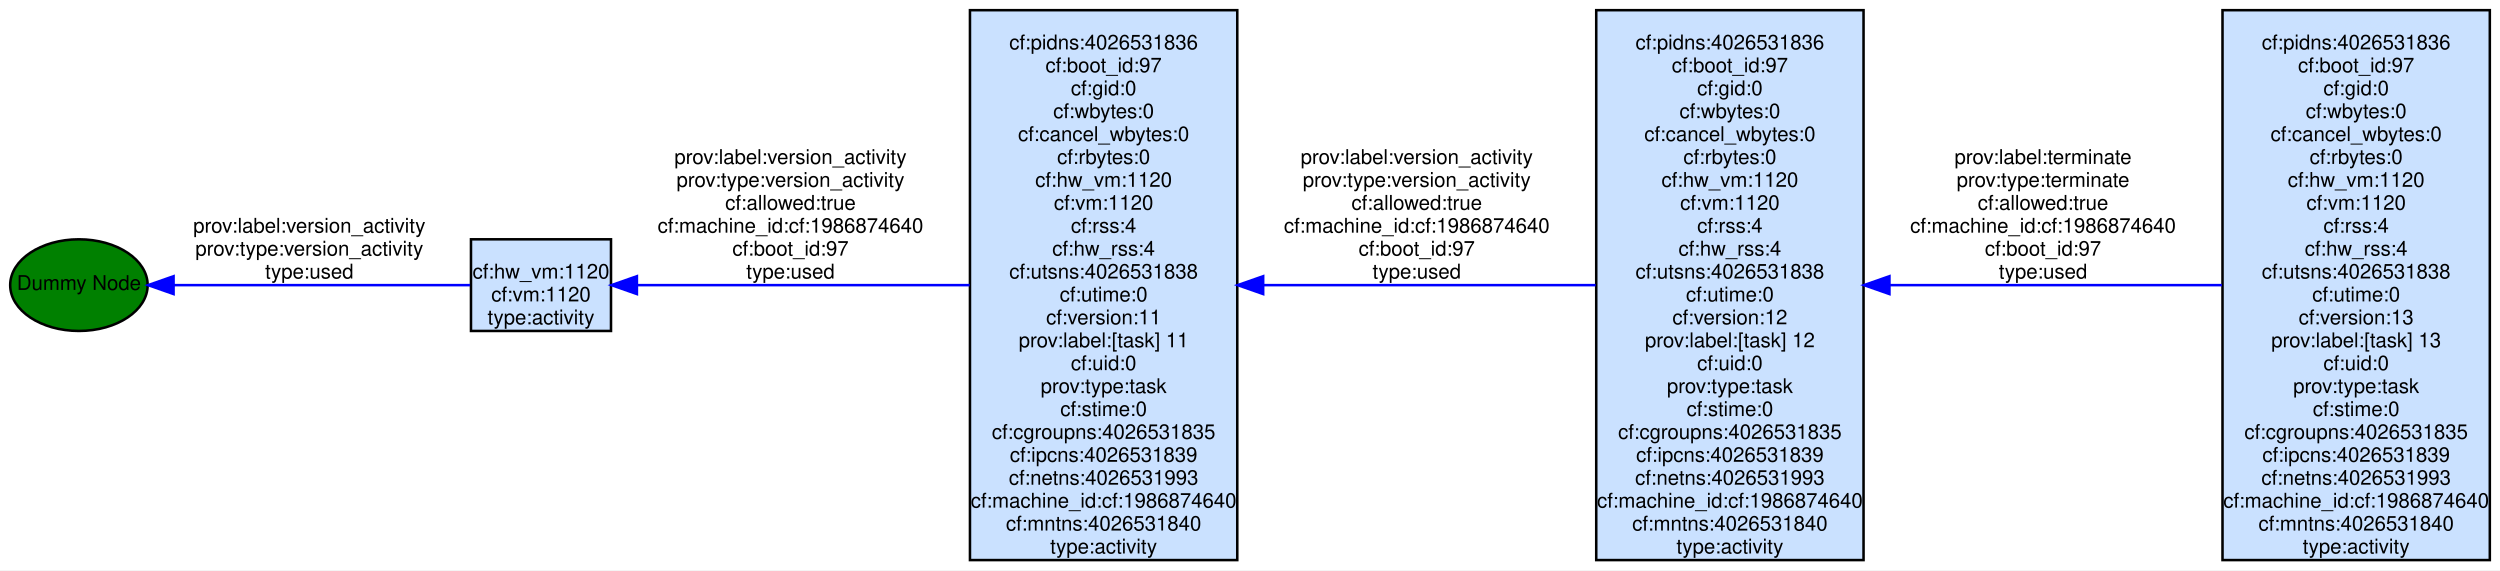
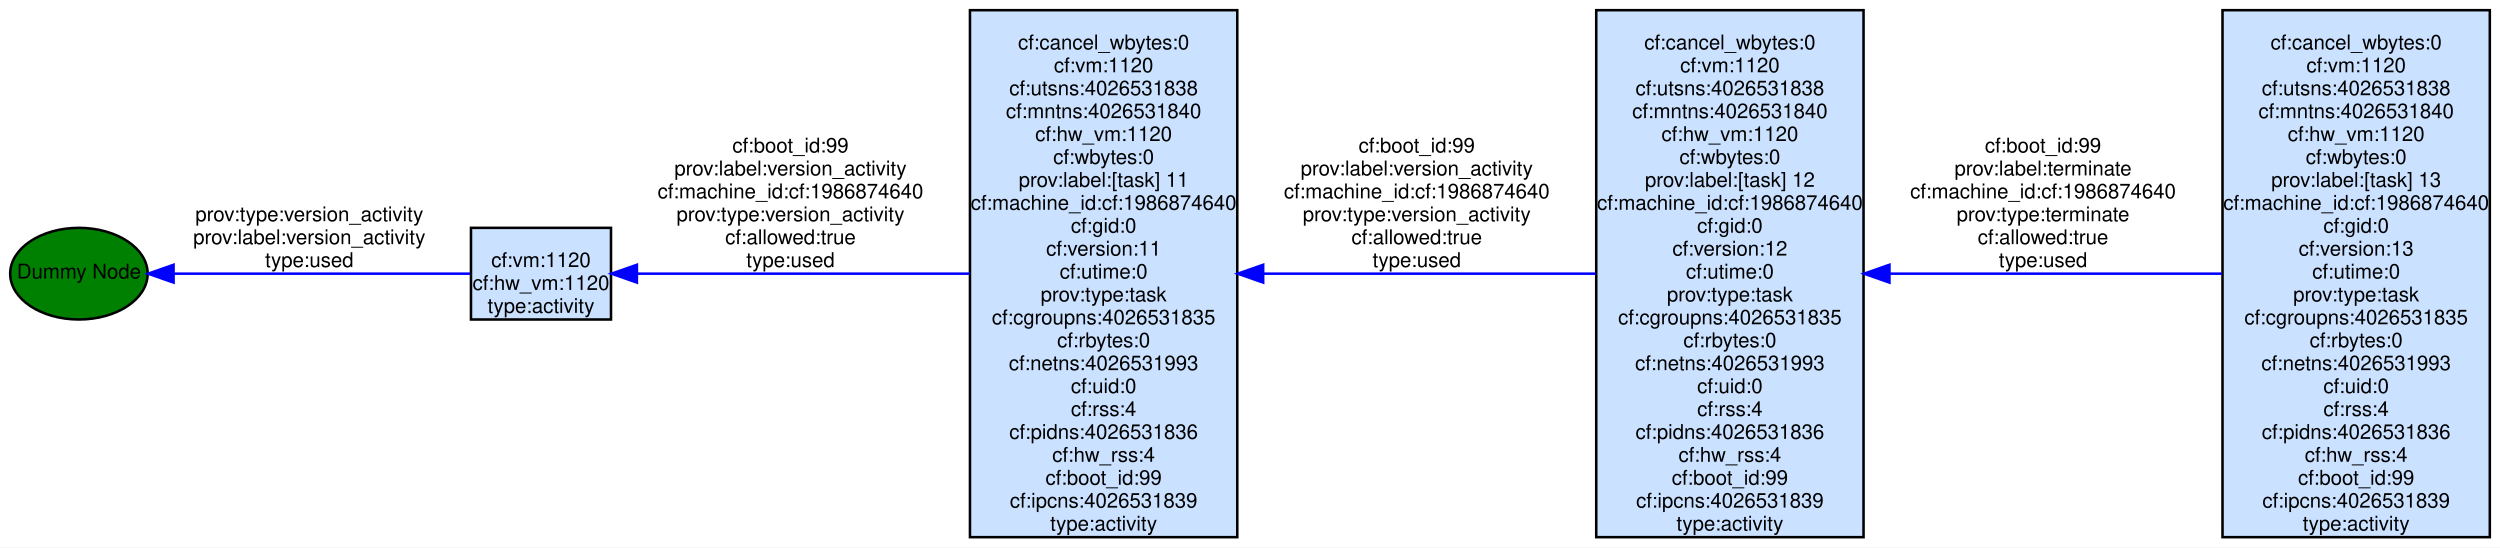
- <svg xmlns="http://www.w3.org/2000/svg" width="982pt" height="224pt" viewBox="0.00 0.00 982.00 224.00">
-   <g id="graph0" class="graph" transform="scale(1 1) rotate(0) translate(4 220)">
-     <polygon fill="white" stroke="none" points="-4,4 -4,-220 978,-220 978,4 -4,4" />
+ <svg xmlns="http://www.w3.org/2000/svg" width="982pt" height="215pt" viewBox="0.00 0.00 982.00 215.00">
+   <g id="graph0" class="graph" transform="scale(1 1) rotate(0) translate(4 211)">
+     <polygon fill="white" stroke="none" points="-4,4 -4,-211 978,-211 978,4 -4,4" />
    <g id="node1" class="node">
-       <ellipse fill="green" stroke="black" cx="27" cy="-108" rx="27" ry="18" />
-       <text text-anchor="middle" x="27" y="-106.1" font-family="Helvetica,sans-Serif" font-size="8.00">Dummy Node</text>
+       <polygon fill="#cae1ff" stroke="black" points="482,-207 377,-207 377,-0 482,-0 482,-207" />
+       <text text-anchor="middle" x="429.5" y="-191.6" font-family="Helvetica,sans-Serif" font-size="8.00">cf:cancel_wbytes:0</text>
+       <text text-anchor="middle" x="429.5" y="-182.6" font-family="Helvetica,sans-Serif" font-size="8.00">cf:vm:1120</text>
+       <text text-anchor="middle" x="429.5" y="-173.6" font-family="Helvetica,sans-Serif" font-size="8.00">cf:utsns:4026531838</text>
+       <text text-anchor="middle" x="429.5" y="-164.6" font-family="Helvetica,sans-Serif" font-size="8.00">cf:mntns:4026531840</text>
+       <text text-anchor="middle" x="429.5" y="-155.6" font-family="Helvetica,sans-Serif" font-size="8.00">cf:hw_vm:1120</text>
+       <text text-anchor="middle" x="429.5" y="-146.6" font-family="Helvetica,sans-Serif" font-size="8.00">cf:wbytes:0</text>
+       <text text-anchor="middle" x="429.5" y="-137.6" font-family="Helvetica,sans-Serif" font-size="8.00">prov:label:[task] 11</text>
+       <text text-anchor="middle" x="429.5" y="-128.6" font-family="Helvetica,sans-Serif" font-size="8.00">cf:machine_id:cf:1986874640</text>
+       <text text-anchor="middle" x="429.5" y="-119.6" font-family="Helvetica,sans-Serif" font-size="8.00">cf:gid:0</text>
+       <text text-anchor="middle" x="429.5" y="-110.6" font-family="Helvetica,sans-Serif" font-size="8.00">cf:version:11</text>
+       <text text-anchor="middle" x="429.5" y="-101.6" font-family="Helvetica,sans-Serif" font-size="8.00">cf:utime:0</text>
+       <text text-anchor="middle" x="429.5" y="-92.6" font-family="Helvetica,sans-Serif" font-size="8.00">prov:type:task</text>
+       <text text-anchor="middle" x="429.5" y="-83.6" font-family="Helvetica,sans-Serif" font-size="8.00">cf:cgroupns:4026531835</text>
+       <text text-anchor="middle" x="429.5" y="-74.6" font-family="Helvetica,sans-Serif" font-size="8.00">cf:rbytes:0</text>
+       <text text-anchor="middle" x="429.5" y="-65.6" font-family="Helvetica,sans-Serif" font-size="8.00">cf:netns:4026531993</text>
+       <text text-anchor="middle" x="429.5" y="-56.6" font-family="Helvetica,sans-Serif" font-size="8.00">cf:uid:0</text>
+       <text text-anchor="middle" x="429.5" y="-47.6" font-family="Helvetica,sans-Serif" font-size="8.00">cf:rss:4</text>
+       <text text-anchor="middle" x="429.5" y="-38.6" font-family="Helvetica,sans-Serif" font-size="8.00">cf:pidns:4026531836</text>
+       <text text-anchor="middle" x="429.5" y="-29.6" font-family="Helvetica,sans-Serif" font-size="8.00">cf:hw_rss:4</text>
+       <text text-anchor="middle" x="429.5" y="-20.6" font-family="Helvetica,sans-Serif" font-size="8.00">cf:boot_id:99</text>
+       <text text-anchor="middle" x="429.5" y="-11.6" font-family="Helvetica,sans-Serif" font-size="8.00">cf:ipcns:4026531839</text>
+       <text text-anchor="middle" x="429.5" y="-2.6" font-family="Helvetica,sans-Serif" font-size="8.00">type:activity</text>
+     </g>
+     <g id="node3" class="node">
+       <polygon fill="#cae1ff" stroke="black" points="236,-121.5 181,-121.5 181,-85.5 236,-85.5 236,-121.5" />
+       <text text-anchor="middle" x="208.5" y="-106.1" font-family="Helvetica,sans-Serif" font-size="8.00">cf:vm:1120</text>
+       <text text-anchor="middle" x="208.5" y="-97.1" font-family="Helvetica,sans-Serif" font-size="8.00">cf:hw_vm:1120</text>
+       <text text-anchor="middle" x="208.5" y="-88.1" font-family="Helvetica,sans-Serif" font-size="8.00">type:activity</text>
+     </g>
+     <g id="edge2" class="edge">
+       <path fill="none" stroke="blue" d="M376.877,-103.5C336.709,-103.5 281.959,-103.5 246.18,-103.5" />
+       <polygon fill="blue" stroke="blue" points="246.172,-100 236.172,-103.5 246.172,-107 246.172,-100" />
+       <text text-anchor="middle" x="306.5" y="-151.1" font-family="Helvetica,sans-Serif" font-size="8.00">cf:boot_id:99</text>
+       <text text-anchor="middle" x="306.5" y="-142.1" font-family="Helvetica,sans-Serif" font-size="8.00">prov:label:version_activity</text>
+       <text text-anchor="middle" x="306.5" y="-133.1" font-family="Helvetica,sans-Serif" font-size="8.00">cf:machine_id:cf:1986874640</text>
+       <text text-anchor="middle" x="306.5" y="-124.1" font-family="Helvetica,sans-Serif" font-size="8.00">prov:type:version_activity</text>
+       <text text-anchor="middle" x="306.5" y="-115.1" font-family="Helvetica,sans-Serif" font-size="8.00">cf:allowed:true</text>
+       <text text-anchor="middle" x="306.5" y="-106.1" font-family="Helvetica,sans-Serif" font-size="8.00">type:used</text>
    </g>
    <g id="node2" class="node">
-       <polygon fill="#cae1ff" stroke="black" points="974,-216 869,-216 869,-0 974,-0 974,-216" />
-       <text text-anchor="middle" x="921.5" y="-200.6" font-family="Helvetica,sans-Serif" font-size="8.00">cf:pidns:4026531836</text>
-       <text text-anchor="middle" x="921.5" y="-191.6" font-family="Helvetica,sans-Serif" font-size="8.00">cf:boot_id:97</text>
-       <text text-anchor="middle" x="921.5" y="-182.6" font-family="Helvetica,sans-Serif" font-size="8.00">cf:gid:0</text>
-       <text text-anchor="middle" x="921.5" y="-173.6" font-family="Helvetica,sans-Serif" font-size="8.00">cf:wbytes:0</text>
-       <text text-anchor="middle" x="921.5" y="-164.6" font-family="Helvetica,sans-Serif" font-size="8.00">cf:cancel_wbytes:0</text>
-       <text text-anchor="middle" x="921.5" y="-155.6" font-family="Helvetica,sans-Serif" font-size="8.00">cf:rbytes:0</text>
-       <text text-anchor="middle" x="921.5" y="-146.6" font-family="Helvetica,sans-Serif" font-size="8.00">cf:hw_vm:1120</text>
-       <text text-anchor="middle" x="921.5" y="-137.6" font-family="Helvetica,sans-Serif" font-size="8.00">cf:vm:1120</text>
-       <text text-anchor="middle" x="921.5" y="-128.6" font-family="Helvetica,sans-Serif" font-size="8.00">cf:rss:4</text>
-       <text text-anchor="middle" x="921.5" y="-119.6" font-family="Helvetica,sans-Serif" font-size="8.00">cf:hw_rss:4</text>
-       <text text-anchor="middle" x="921.5" y="-110.6" font-family="Helvetica,sans-Serif" font-size="8.00">cf:utsns:4026531838</text>
+       <polygon fill="#cae1ff" stroke="black" points="728,-207 623,-207 623,-0 728,-0 728,-207" />
+       <text text-anchor="middle" x="675.5" y="-191.6" font-family="Helvetica,sans-Serif" font-size="8.00">cf:cancel_wbytes:0</text>
+       <text text-anchor="middle" x="675.5" y="-182.6" font-family="Helvetica,sans-Serif" font-size="8.00">cf:vm:1120</text>
+       <text text-anchor="middle" x="675.5" y="-173.6" font-family="Helvetica,sans-Serif" font-size="8.00">cf:utsns:4026531838</text>
+       <text text-anchor="middle" x="675.5" y="-164.6" font-family="Helvetica,sans-Serif" font-size="8.00">cf:mntns:4026531840</text>
+       <text text-anchor="middle" x="675.5" y="-155.6" font-family="Helvetica,sans-Serif" font-size="8.00">cf:hw_vm:1120</text>
+       <text text-anchor="middle" x="675.5" y="-146.6" font-family="Helvetica,sans-Serif" font-size="8.00">cf:wbytes:0</text>
+       <text text-anchor="middle" x="675.5" y="-137.6" font-family="Helvetica,sans-Serif" font-size="8.00">prov:label:[task] 12</text>
+       <text text-anchor="middle" x="675.5" y="-128.6" font-family="Helvetica,sans-Serif" font-size="8.00">cf:machine_id:cf:1986874640</text>
+       <text text-anchor="middle" x="675.5" y="-119.6" font-family="Helvetica,sans-Serif" font-size="8.00">cf:gid:0</text>
+       <text text-anchor="middle" x="675.5" y="-110.6" font-family="Helvetica,sans-Serif" font-size="8.00">cf:version:12</text>
+       <text text-anchor="middle" x="675.5" y="-101.6" font-family="Helvetica,sans-Serif" font-size="8.00">cf:utime:0</text>
+       <text text-anchor="middle" x="675.5" y="-92.6" font-family="Helvetica,sans-Serif" font-size="8.00">prov:type:task</text>
+       <text text-anchor="middle" x="675.5" y="-83.6" font-family="Helvetica,sans-Serif" font-size="8.00">cf:cgroupns:4026531835</text>
+       <text text-anchor="middle" x="675.5" y="-74.6" font-family="Helvetica,sans-Serif" font-size="8.00">cf:rbytes:0</text>
+       <text text-anchor="middle" x="675.5" y="-65.6" font-family="Helvetica,sans-Serif" font-size="8.00">cf:netns:4026531993</text>
+       <text text-anchor="middle" x="675.5" y="-56.6" font-family="Helvetica,sans-Serif" font-size="8.00">cf:uid:0</text>
+       <text text-anchor="middle" x="675.5" y="-47.6" font-family="Helvetica,sans-Serif" font-size="8.00">cf:rss:4</text>
+       <text text-anchor="middle" x="675.5" y="-38.6" font-family="Helvetica,sans-Serif" font-size="8.00">cf:pidns:4026531836</text>
+       <text text-anchor="middle" x="675.5" y="-29.6" font-family="Helvetica,sans-Serif" font-size="8.00">cf:hw_rss:4</text>
+       <text text-anchor="middle" x="675.5" y="-20.6" font-family="Helvetica,sans-Serif" font-size="8.00">cf:boot_id:99</text>
+       <text text-anchor="middle" x="675.5" y="-11.6" font-family="Helvetica,sans-Serif" font-size="8.00">cf:ipcns:4026531839</text>
+       <text text-anchor="middle" x="675.5" y="-2.6" font-family="Helvetica,sans-Serif" font-size="8.00">type:activity</text>
+     </g>
+     <g id="edge4" class="edge">
+       <path fill="none" stroke="blue" d="M622.754,-103.5C584.662,-103.5 532.709,-103.5 492.413,-103.5" />
+       <polygon fill="blue" stroke="blue" points="492.172,-100 482.172,-103.5 492.171,-107 492.172,-100" />
+       <text text-anchor="middle" x="552.5" y="-151.1" font-family="Helvetica,sans-Serif" font-size="8.00">cf:boot_id:99</text>
+       <text text-anchor="middle" x="552.5" y="-142.1" font-family="Helvetica,sans-Serif" font-size="8.00">prov:label:version_activity</text>
+       <text text-anchor="middle" x="552.5" y="-133.1" font-family="Helvetica,sans-Serif" font-size="8.00">cf:machine_id:cf:1986874640</text>
+       <text text-anchor="middle" x="552.5" y="-124.1" font-family="Helvetica,sans-Serif" font-size="8.00">prov:type:version_activity</text>
+       <text text-anchor="middle" x="552.5" y="-115.1" font-family="Helvetica,sans-Serif" font-size="8.00">cf:allowed:true</text>
+       <text text-anchor="middle" x="552.5" y="-106.1" font-family="Helvetica,sans-Serif" font-size="8.00">type:used</text>
+     </g>
+     <g id="node5" class="node">
+       <ellipse fill="green" stroke="black" cx="27" cy="-103.5" rx="27" ry="18" />
+       <text text-anchor="middle" x="27" y="-101.6" font-family="Helvetica,sans-Serif" font-size="8.00">Dummy Node</text>
+     </g>
+     <g id="edge3" class="edge">
+       <path fill="none" stroke="blue" d="M180.627,-103.5C149.694,-103.5 98.736,-103.5 64.297,-103.5" />
+       <polygon fill="blue" stroke="blue" points="64.18,-100 54.18,-103.5 64.18,-107 64.18,-100" />
+       <text text-anchor="middle" x="117.5" y="-124.1" font-family="Helvetica,sans-Serif" font-size="8.00">prov:type:version_activity</text>
+       <text text-anchor="middle" x="117.5" y="-115.1" font-family="Helvetica,sans-Serif" font-size="8.00">prov:label:version_activity</text>
+       <text text-anchor="middle" x="117.5" y="-106.1" font-family="Helvetica,sans-Serif" font-size="8.00">type:used</text>
+     </g>
+     <g id="node4" class="node">
+       <polygon fill="#cae1ff" stroke="black" points="974,-207 869,-207 869,-0 974,-0 974,-207" />
+       <text text-anchor="middle" x="921.5" y="-191.6" font-family="Helvetica,sans-Serif" font-size="8.00">cf:cancel_wbytes:0</text>
+       <text text-anchor="middle" x="921.5" y="-182.6" font-family="Helvetica,sans-Serif" font-size="8.00">cf:vm:1120</text>
+       <text text-anchor="middle" x="921.5" y="-173.6" font-family="Helvetica,sans-Serif" font-size="8.00">cf:utsns:4026531838</text>
+       <text text-anchor="middle" x="921.5" y="-164.6" font-family="Helvetica,sans-Serif" font-size="8.00">cf:mntns:4026531840</text>
+       <text text-anchor="middle" x="921.5" y="-155.6" font-family="Helvetica,sans-Serif" font-size="8.00">cf:hw_vm:1120</text>
+       <text text-anchor="middle" x="921.5" y="-146.6" font-family="Helvetica,sans-Serif" font-size="8.00">cf:wbytes:0</text>
+       <text text-anchor="middle" x="921.5" y="-137.6" font-family="Helvetica,sans-Serif" font-size="8.00">prov:label:[task] 13</text>
+       <text text-anchor="middle" x="921.5" y="-128.6" font-family="Helvetica,sans-Serif" font-size="8.00">cf:machine_id:cf:1986874640</text>
+       <text text-anchor="middle" x="921.5" y="-119.6" font-family="Helvetica,sans-Serif" font-size="8.00">cf:gid:0</text>
+       <text text-anchor="middle" x="921.5" y="-110.6" font-family="Helvetica,sans-Serif" font-size="8.00">cf:version:13</text>
      <text text-anchor="middle" x="921.5" y="-101.6" font-family="Helvetica,sans-Serif" font-size="8.00">cf:utime:0</text>
-       <text text-anchor="middle" x="921.5" y="-92.6" font-family="Helvetica,sans-Serif" font-size="8.00">cf:version:13</text>
-       <text text-anchor="middle" x="921.5" y="-83.6" font-family="Helvetica,sans-Serif" font-size="8.00">prov:label:[task] 13</text>
-       <text text-anchor="middle" x="921.5" y="-74.6" font-family="Helvetica,sans-Serif" font-size="8.00">cf:uid:0</text>
-       <text text-anchor="middle" x="921.5" y="-65.6" font-family="Helvetica,sans-Serif" font-size="8.00">prov:type:task</text>
-       <text text-anchor="middle" x="921.5" y="-56.6" font-family="Helvetica,sans-Serif" font-size="8.00">cf:stime:0</text>
-       <text text-anchor="middle" x="921.5" y="-47.6" font-family="Helvetica,sans-Serif" font-size="8.00">cf:cgroupns:4026531835</text>
-       <text text-anchor="middle" x="921.5" y="-38.6" font-family="Helvetica,sans-Serif" font-size="8.00">cf:ipcns:4026531839</text>
-       <text text-anchor="middle" x="921.5" y="-29.6" font-family="Helvetica,sans-Serif" font-size="8.00">cf:netns:4026531993</text>
-       <text text-anchor="middle" x="921.5" y="-20.6" font-family="Helvetica,sans-Serif" font-size="8.00">cf:machine_id:cf:1986874640</text>
-       <text text-anchor="middle" x="921.5" y="-11.6" font-family="Helvetica,sans-Serif" font-size="8.00">cf:mntns:4026531840</text>
+       <text text-anchor="middle" x="921.5" y="-92.6" font-family="Helvetica,sans-Serif" font-size="8.00">prov:type:task</text>
+       <text text-anchor="middle" x="921.5" y="-83.6" font-family="Helvetica,sans-Serif" font-size="8.00">cf:cgroupns:4026531835</text>
+       <text text-anchor="middle" x="921.5" y="-74.6" font-family="Helvetica,sans-Serif" font-size="8.00">cf:rbytes:0</text>
+       <text text-anchor="middle" x="921.5" y="-65.6" font-family="Helvetica,sans-Serif" font-size="8.00">cf:netns:4026531993</text>
+       <text text-anchor="middle" x="921.5" y="-56.6" font-family="Helvetica,sans-Serif" font-size="8.00">cf:uid:0</text>
+       <text text-anchor="middle" x="921.5" y="-47.6" font-family="Helvetica,sans-Serif" font-size="8.00">cf:rss:4</text>
+       <text text-anchor="middle" x="921.5" y="-38.6" font-family="Helvetica,sans-Serif" font-size="8.00">cf:pidns:4026531836</text>
+       <text text-anchor="middle" x="921.5" y="-29.6" font-family="Helvetica,sans-Serif" font-size="8.00">cf:hw_rss:4</text>
+       <text text-anchor="middle" x="921.5" y="-20.6" font-family="Helvetica,sans-Serif" font-size="8.00">cf:boot_id:99</text>
+       <text text-anchor="middle" x="921.5" y="-11.6" font-family="Helvetica,sans-Serif" font-size="8.00">cf:ipcns:4026531839</text>
      <text text-anchor="middle" x="921.5" y="-2.6" font-family="Helvetica,sans-Serif" font-size="8.00">type:activity</text>
    </g>
-     <g id="node4" class="node">
-       <polygon fill="#cae1ff" stroke="black" points="728,-216 623,-216 623,-0 728,-0 728,-216" />
-       <text text-anchor="middle" x="675.5" y="-200.6" font-family="Helvetica,sans-Serif" font-size="8.00">cf:pidns:4026531836</text>
-       <text text-anchor="middle" x="675.5" y="-191.6" font-family="Helvetica,sans-Serif" font-size="8.00">cf:boot_id:97</text>
-       <text text-anchor="middle" x="675.5" y="-182.6" font-family="Helvetica,sans-Serif" font-size="8.00">cf:gid:0</text>
-       <text text-anchor="middle" x="675.5" y="-173.6" font-family="Helvetica,sans-Serif" font-size="8.00">cf:wbytes:0</text>
-       <text text-anchor="middle" x="675.5" y="-164.6" font-family="Helvetica,sans-Serif" font-size="8.00">cf:cancel_wbytes:0</text>
-       <text text-anchor="middle" x="675.5" y="-155.6" font-family="Helvetica,sans-Serif" font-size="8.00">cf:rbytes:0</text>
-       <text text-anchor="middle" x="675.5" y="-146.6" font-family="Helvetica,sans-Serif" font-size="8.00">cf:hw_vm:1120</text>
-       <text text-anchor="middle" x="675.5" y="-137.6" font-family="Helvetica,sans-Serif" font-size="8.00">cf:vm:1120</text>
-       <text text-anchor="middle" x="675.5" y="-128.6" font-family="Helvetica,sans-Serif" font-size="8.00">cf:rss:4</text>
-       <text text-anchor="middle" x="675.5" y="-119.6" font-family="Helvetica,sans-Serif" font-size="8.00">cf:hw_rss:4</text>
-       <text text-anchor="middle" x="675.5" y="-110.6" font-family="Helvetica,sans-Serif" font-size="8.00">cf:utsns:4026531838</text>
-       <text text-anchor="middle" x="675.5" y="-101.6" font-family="Helvetica,sans-Serif" font-size="8.00">cf:utime:0</text>
-       <text text-anchor="middle" x="675.5" y="-92.6" font-family="Helvetica,sans-Serif" font-size="8.00">cf:version:12</text>
-       <text text-anchor="middle" x="675.5" y="-83.6" font-family="Helvetica,sans-Serif" font-size="8.00">prov:label:[task] 12</text>
-       <text text-anchor="middle" x="675.5" y="-74.6" font-family="Helvetica,sans-Serif" font-size="8.00">cf:uid:0</text>
-       <text text-anchor="middle" x="675.5" y="-65.6" font-family="Helvetica,sans-Serif" font-size="8.00">prov:type:task</text>
-       <text text-anchor="middle" x="675.5" y="-56.6" font-family="Helvetica,sans-Serif" font-size="8.00">cf:stime:0</text>
-       <text text-anchor="middle" x="675.5" y="-47.6" font-family="Helvetica,sans-Serif" font-size="8.00">cf:cgroupns:4026531835</text>
-       <text text-anchor="middle" x="675.5" y="-38.6" font-family="Helvetica,sans-Serif" font-size="8.00">cf:ipcns:4026531839</text>
-       <text text-anchor="middle" x="675.5" y="-29.6" font-family="Helvetica,sans-Serif" font-size="8.00">cf:netns:4026531993</text>
-       <text text-anchor="middle" x="675.5" y="-20.6" font-family="Helvetica,sans-Serif" font-size="8.00">cf:machine_id:cf:1986874640</text>
-       <text text-anchor="middle" x="675.5" y="-11.6" font-family="Helvetica,sans-Serif" font-size="8.00">cf:mntns:4026531840</text>
-       <text text-anchor="middle" x="675.5" y="-2.6" font-family="Helvetica,sans-Serif" font-size="8.00">type:activity</text>
-     </g>
-     <g id="edge2" class="edge">
-       <path fill="none" stroke="blue" d="M868.754,-108C830.662,-108 778.709,-108 738.413,-108" />
-       <polygon fill="blue" stroke="blue" points="738.172,-104.5 728.172,-108 738.171,-111.5 738.172,-104.5" />
-       <text text-anchor="middle" x="798.5" y="-155.6" font-family="Helvetica,sans-Serif" font-size="8.00">prov:label:terminate</text>
-       <text text-anchor="middle" x="798.5" y="-146.6" font-family="Helvetica,sans-Serif" font-size="8.00">prov:type:terminate</text>
-       <text text-anchor="middle" x="798.5" y="-137.6" font-family="Helvetica,sans-Serif" font-size="8.00">cf:allowed:true</text>
-       <text text-anchor="middle" x="798.5" y="-128.6" font-family="Helvetica,sans-Serif" font-size="8.00">cf:machine_id:cf:1986874640</text>
-       <text text-anchor="middle" x="798.5" y="-119.6" font-family="Helvetica,sans-Serif" font-size="8.00">cf:boot_id:97</text>
-       <text text-anchor="middle" x="798.5" y="-110.6" font-family="Helvetica,sans-Serif" font-size="8.00">type:used</text>
-     </g>
-     <g id="node3" class="node">
-       <polygon fill="#cae1ff" stroke="black" points="482,-216 377,-216 377,-0 482,-0 482,-216" />
-       <text text-anchor="middle" x="429.5" y="-200.6" font-family="Helvetica,sans-Serif" font-size="8.00">cf:pidns:4026531836</text>
-       <text text-anchor="middle" x="429.5" y="-191.6" font-family="Helvetica,sans-Serif" font-size="8.00">cf:boot_id:97</text>
-       <text text-anchor="middle" x="429.5" y="-182.6" font-family="Helvetica,sans-Serif" font-size="8.00">cf:gid:0</text>
-       <text text-anchor="middle" x="429.5" y="-173.6" font-family="Helvetica,sans-Serif" font-size="8.00">cf:wbytes:0</text>
-       <text text-anchor="middle" x="429.5" y="-164.6" font-family="Helvetica,sans-Serif" font-size="8.00">cf:cancel_wbytes:0</text>
-       <text text-anchor="middle" x="429.5" y="-155.6" font-family="Helvetica,sans-Serif" font-size="8.00">cf:rbytes:0</text>
-       <text text-anchor="middle" x="429.5" y="-146.6" font-family="Helvetica,sans-Serif" font-size="8.00">cf:hw_vm:1120</text>
-       <text text-anchor="middle" x="429.5" y="-137.6" font-family="Helvetica,sans-Serif" font-size="8.00">cf:vm:1120</text>
-       <text text-anchor="middle" x="429.5" y="-128.6" font-family="Helvetica,sans-Serif" font-size="8.00">cf:rss:4</text>
-       <text text-anchor="middle" x="429.5" y="-119.6" font-family="Helvetica,sans-Serif" font-size="8.00">cf:hw_rss:4</text>
-       <text text-anchor="middle" x="429.5" y="-110.6" font-family="Helvetica,sans-Serif" font-size="8.00">cf:utsns:4026531838</text>
-       <text text-anchor="middle" x="429.5" y="-101.6" font-family="Helvetica,sans-Serif" font-size="8.00">cf:utime:0</text>
-       <text text-anchor="middle" x="429.5" y="-92.6" font-family="Helvetica,sans-Serif" font-size="8.00">cf:version:11</text>
-       <text text-anchor="middle" x="429.5" y="-83.6" font-family="Helvetica,sans-Serif" font-size="8.00">prov:label:[task] 11</text>
-       <text text-anchor="middle" x="429.5" y="-74.6" font-family="Helvetica,sans-Serif" font-size="8.00">cf:uid:0</text>
-       <text text-anchor="middle" x="429.5" y="-65.6" font-family="Helvetica,sans-Serif" font-size="8.00">prov:type:task</text>
-       <text text-anchor="middle" x="429.5" y="-56.6" font-family="Helvetica,sans-Serif" font-size="8.00">cf:stime:0</text>
-       <text text-anchor="middle" x="429.5" y="-47.6" font-family="Helvetica,sans-Serif" font-size="8.00">cf:cgroupns:4026531835</text>
-       <text text-anchor="middle" x="429.5" y="-38.6" font-family="Helvetica,sans-Serif" font-size="8.00">cf:ipcns:4026531839</text>
-       <text text-anchor="middle" x="429.5" y="-29.6" font-family="Helvetica,sans-Serif" font-size="8.00">cf:netns:4026531993</text>
-       <text text-anchor="middle" x="429.5" y="-20.6" font-family="Helvetica,sans-Serif" font-size="8.00">cf:machine_id:cf:1986874640</text>
-       <text text-anchor="middle" x="429.5" y="-11.6" font-family="Helvetica,sans-Serif" font-size="8.00">cf:mntns:4026531840</text>
-       <text text-anchor="middle" x="429.5" y="-2.6" font-family="Helvetica,sans-Serif" font-size="8.00">type:activity</text>
-     </g>
-     <g id="node5" class="node">
-       <polygon fill="#cae1ff" stroke="black" points="236,-126 181,-126 181,-90 236,-90 236,-126" />
-       <text text-anchor="middle" x="208.5" y="-110.6" font-family="Helvetica,sans-Serif" font-size="8.00">cf:hw_vm:1120</text>
-       <text text-anchor="middle" x="208.5" y="-101.6" font-family="Helvetica,sans-Serif" font-size="8.00">cf:vm:1120</text>
-       <text text-anchor="middle" x="208.5" y="-92.6" font-family="Helvetica,sans-Serif" font-size="8.00">type:activity</text>
-     </g>
    <g id="edge1" class="edge">
-       <path fill="none" stroke="blue" d="M376.877,-108C336.709,-108 281.959,-108 246.18,-108" />
-       <polygon fill="blue" stroke="blue" points="246.172,-104.5 236.172,-108 246.172,-111.5 246.172,-104.5" />
-       <text text-anchor="middle" x="306.5" y="-155.6" font-family="Helvetica,sans-Serif" font-size="8.00">prov:label:version_activity</text>
-       <text text-anchor="middle" x="306.5" y="-146.6" font-family="Helvetica,sans-Serif" font-size="8.00">prov:type:version_activity</text>
-       <text text-anchor="middle" x="306.5" y="-137.6" font-family="Helvetica,sans-Serif" font-size="8.00">cf:allowed:true</text>
-       <text text-anchor="middle" x="306.5" y="-128.6" font-family="Helvetica,sans-Serif" font-size="8.00">cf:machine_id:cf:1986874640</text>
-       <text text-anchor="middle" x="306.5" y="-119.6" font-family="Helvetica,sans-Serif" font-size="8.00">cf:boot_id:97</text>
-       <text text-anchor="middle" x="306.5" y="-110.6" font-family="Helvetica,sans-Serif" font-size="8.00">type:used</text>
-     </g>
-     <g id="edge4" class="edge">
-       <path fill="none" stroke="blue" d="M622.754,-108C584.662,-108 532.709,-108 492.413,-108" />
-       <polygon fill="blue" stroke="blue" points="492.172,-104.5 482.172,-108 492.171,-111.5 492.172,-104.5" />
-       <text text-anchor="middle" x="552.5" y="-155.6" font-family="Helvetica,sans-Serif" font-size="8.00">prov:label:version_activity</text>
-       <text text-anchor="middle" x="552.5" y="-146.6" font-family="Helvetica,sans-Serif" font-size="8.00">prov:type:version_activity</text>
-       <text text-anchor="middle" x="552.5" y="-137.6" font-family="Helvetica,sans-Serif" font-size="8.00">cf:allowed:true</text>
-       <text text-anchor="middle" x="552.5" y="-128.6" font-family="Helvetica,sans-Serif" font-size="8.00">cf:machine_id:cf:1986874640</text>
-       <text text-anchor="middle" x="552.5" y="-119.6" font-family="Helvetica,sans-Serif" font-size="8.00">cf:boot_id:97</text>
-       <text text-anchor="middle" x="552.5" y="-110.6" font-family="Helvetica,sans-Serif" font-size="8.00">type:used</text>
-     </g>
-     <g id="edge3" class="edge">
-       <path fill="none" stroke="blue" d="M180.627,-108C149.694,-108 98.736,-108 64.297,-108" />
-       <polygon fill="blue" stroke="blue" points="64.18,-104.5 54.18,-108 64.18,-111.5 64.18,-104.5" />
-       <text text-anchor="middle" x="117.5" y="-128.6" font-family="Helvetica,sans-Serif" font-size="8.00">prov:label:version_activity</text>
-       <text text-anchor="middle" x="117.5" y="-119.6" font-family="Helvetica,sans-Serif" font-size="8.00">prov:type:version_activity</text>
-       <text text-anchor="middle" x="117.5" y="-110.6" font-family="Helvetica,sans-Serif" font-size="8.00">type:used</text>
+       <path fill="none" stroke="blue" d="M868.754,-103.5C830.662,-103.5 778.709,-103.5 738.413,-103.5" />
+       <polygon fill="blue" stroke="blue" points="738.172,-100 728.172,-103.5 738.171,-107 738.172,-100" />
+       <text text-anchor="middle" x="798.5" y="-151.1" font-family="Helvetica,sans-Serif" font-size="8.00">cf:boot_id:99</text>
+       <text text-anchor="middle" x="798.5" y="-142.1" font-family="Helvetica,sans-Serif" font-size="8.00">prov:label:terminate</text>
+       <text text-anchor="middle" x="798.5" y="-133.1" font-family="Helvetica,sans-Serif" font-size="8.00">cf:machine_id:cf:1986874640</text>
+       <text text-anchor="middle" x="798.5" y="-124.1" font-family="Helvetica,sans-Serif" font-size="8.00">prov:type:terminate</text>
+       <text text-anchor="middle" x="798.5" y="-115.1" font-family="Helvetica,sans-Serif" font-size="8.00">cf:allowed:true</text>
+       <text text-anchor="middle" x="798.5" y="-106.1" font-family="Helvetica,sans-Serif" font-size="8.00">type:used</text>
    </g>
  </g>
</svg>
